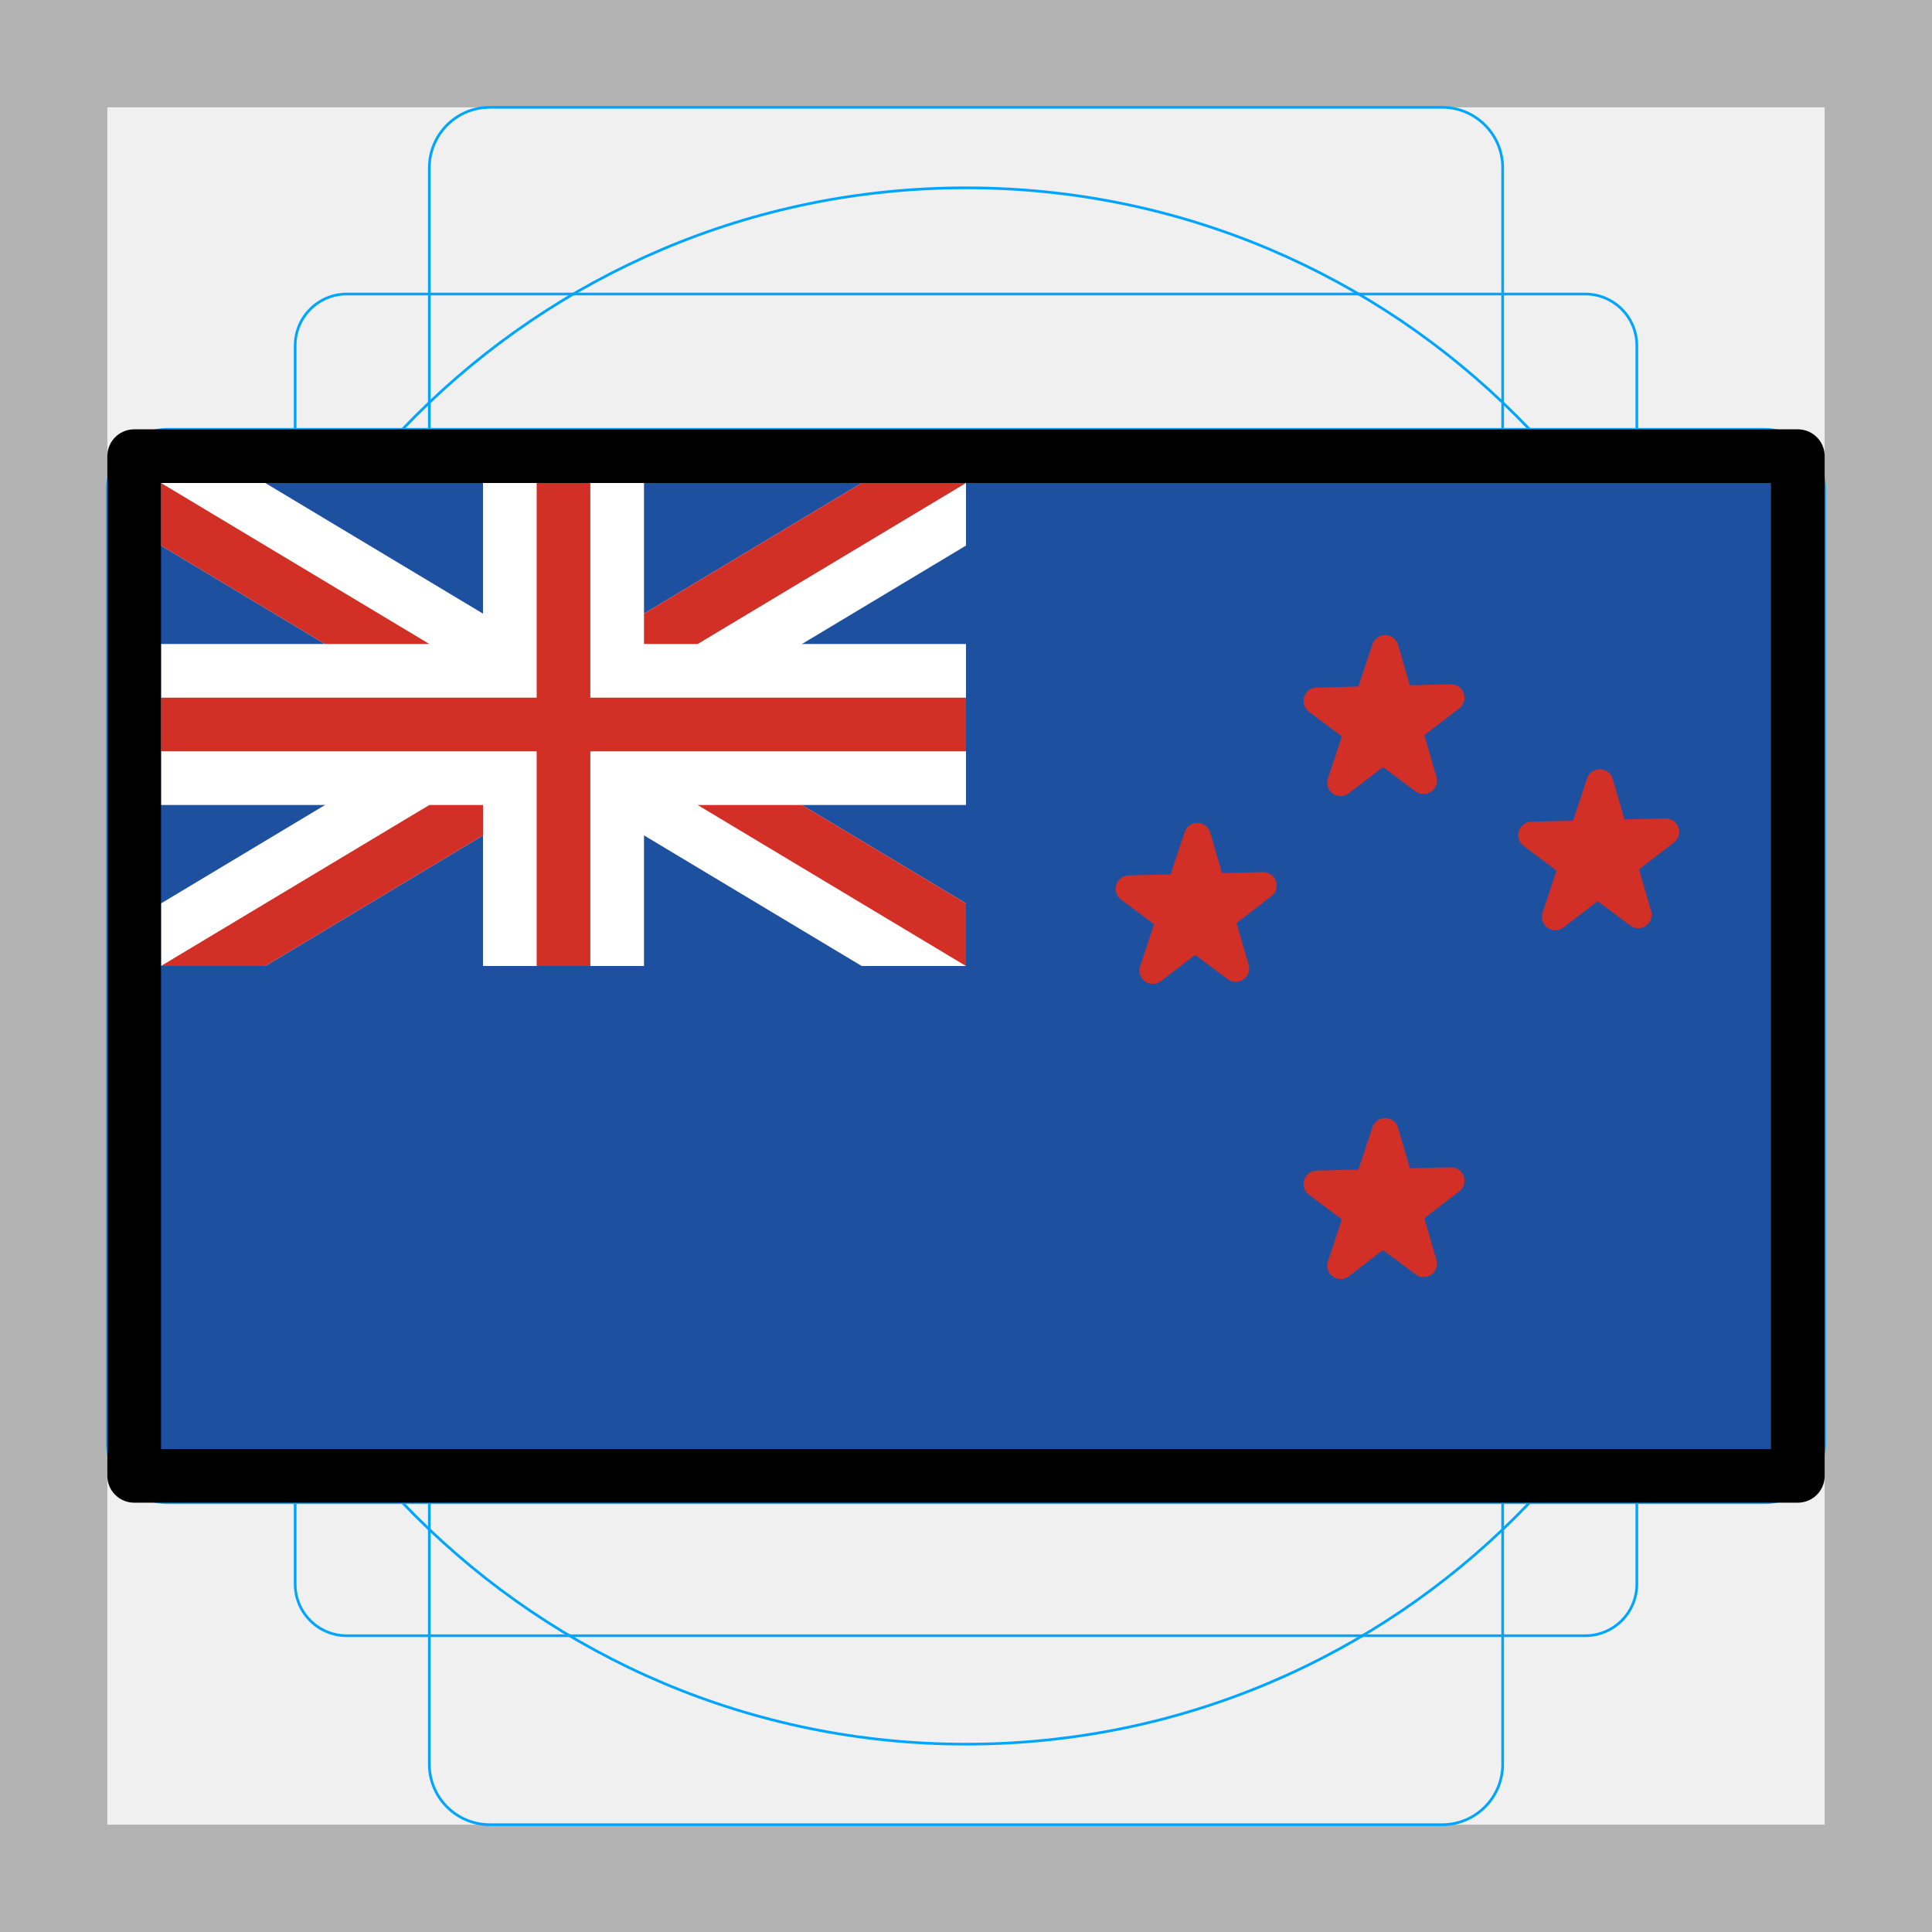
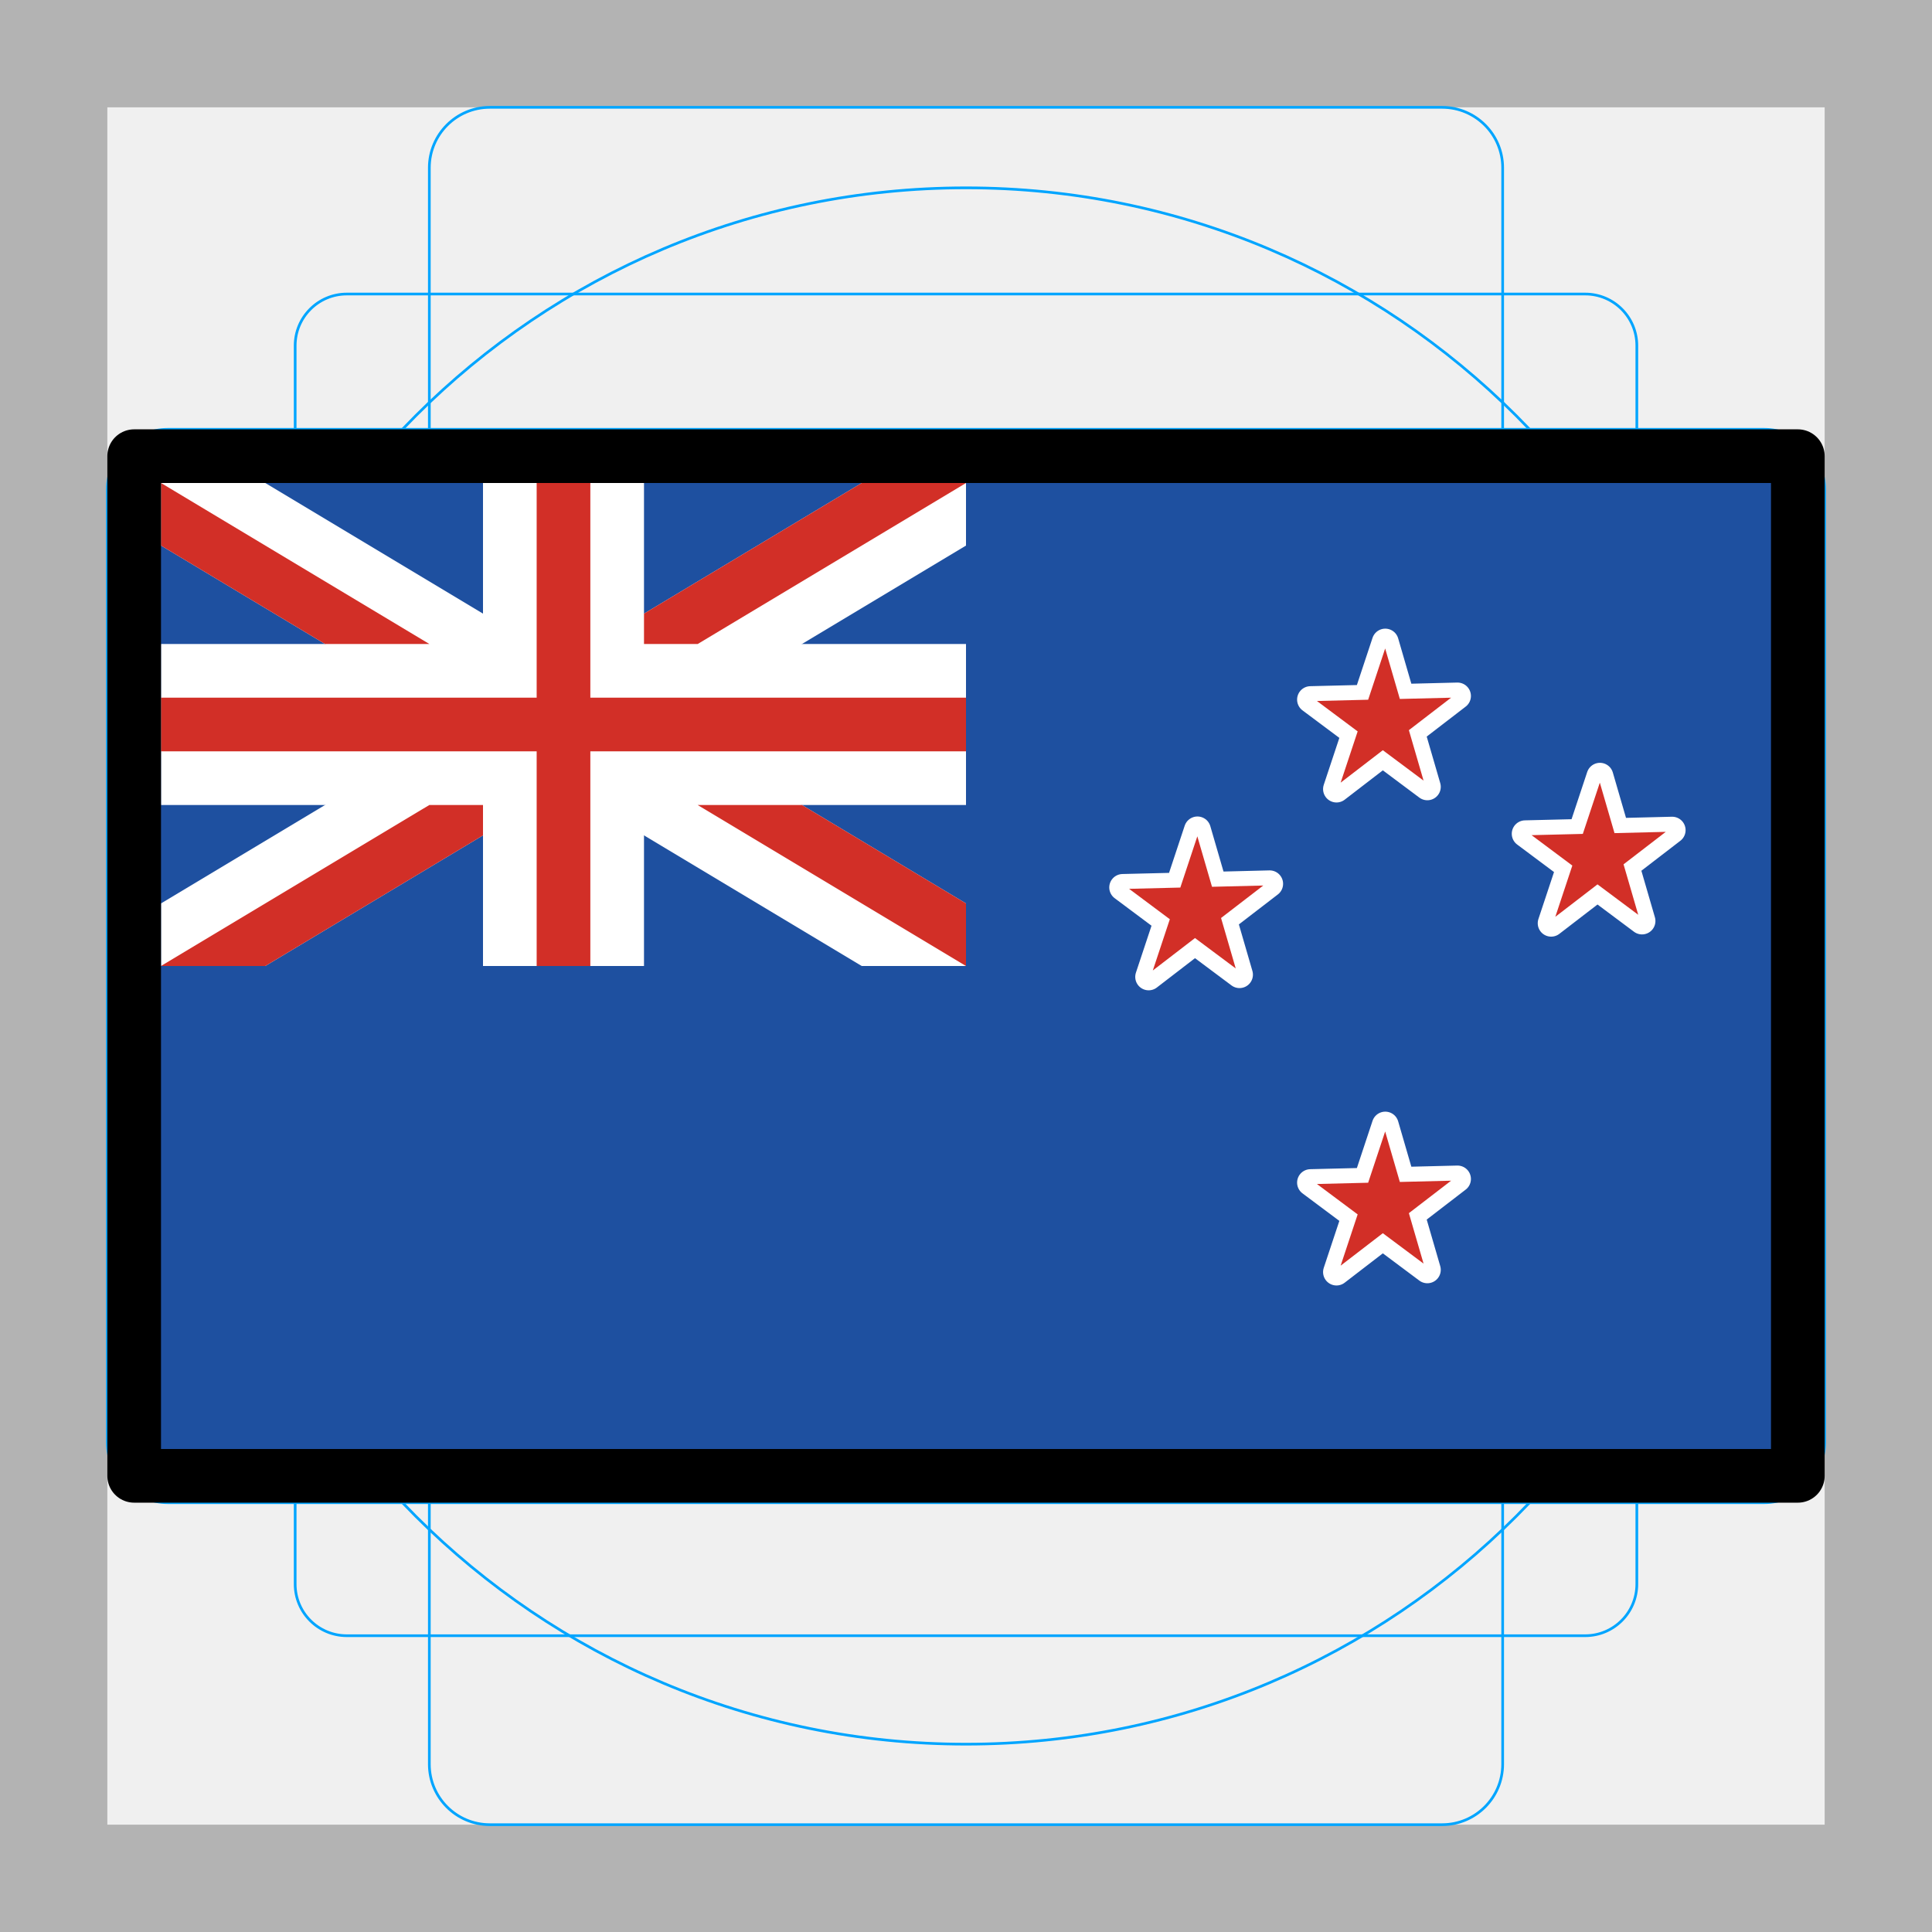
<svg xmlns="http://www.w3.org/2000/svg" id="emoji" viewBox="0 0 72 72">
  <g id="grid">
    <path fill="#b3b3b3" d="M68,4V68H4V4H68m4-4H0V72H72V0Z" />
    <path fill="none" stroke="#00a5ff" stroke-miterlimit="10" stroke-width="0.1" d="M12.923,10.958H59.077A1.923,1.923,0,0,1,61,12.881V59.035a1.923,1.923,0,0,1-1.923,1.923H12.923A1.923,1.923,0,0,1,11,59.035V12.881A1.923,1.923,0,0,1,12.923,10.958Z" />
    <rect x="16" y="4" rx="2.254" ry="2.254" width="40" height="64" fill="none" stroke="#00a5ff" stroke-miterlimit="10" stroke-width="0.1" />
    <rect x="16" y="4" rx="2.254" ry="2.254" width="40" height="64" transform="translate(72) rotate(90)" fill="none" stroke="#00a5ff" stroke-miterlimit="10" stroke-width="0.1" />
    <circle cx="36" cy="36" r="29" fill="none" stroke="#00a5ff" stroke-miterlimit="10" stroke-width="0.1" />
  </g>
  <g id="color">
    <rect x="5" y="17" width="62" height="38" fill="#1e50a0" />
-     <polygon fill="#d22f27" stroke="#d22f27" stroke-linecap="round" stroke-linejoin="round" points="49.962 29.167 51.621 24.167 53.052 29.091 49.078 26.124 54.078 26.001 49.962 29.167" />
-     <polygon fill="#d22f27" stroke="#d22f27" stroke-linecap="round" stroke-linejoin="round" points="49.962 47.167 51.621 42.167 53.052 47.091 49.078 44.124 54.078 44.001 49.962 47.167" />
-     <polygon fill="#d22f27" stroke="#d22f27" stroke-linecap="round" stroke-linejoin="round" points="57.962 34.167 59.621 29.167 61.052 34.091 57.078 31.124 62.078 31.001 57.962 34.167" />
-     <polygon fill="#d22f27" stroke="#d22f27" stroke-linecap="round" stroke-linejoin="round" points="42.962 36.167 44.621 31.167 46.052 36.091 42.078 33.124 47.078 33.001 42.962 36.167" />
    <g>
      <polygon fill="#fff" points="9.887 18 6 18 6 20.332 32.113 36 36 36 36 33.668 9.887 18" />
      <polygon fill="#fff" points="36 20.332 36 18 32.113 18 6 33.668 6 36 9.887 36 36 20.332" />
      <rect x="6" y="24" width="30" height="6" fill="#fff" />
      <rect x="18" y="18" width="6" height="18" fill="#fff" />
      <rect x="20" y="18" width="2" height="18" fill="#d22f27" />
      <rect x="6" y="26" width="30" height="2" fill="#d22f27" />
      <polygon fill="#d22f27" points="36 33.668 29.887 30 26 30 36 36 36 35.999 36 33.668" />
      <polygon fill="#d22f27" points="36 18 32.113 18 24 22.868 24 24 26.001 24 36 18.001 36 18" />
      <polygon fill="#d22f27" points="6 20.332 12.113 24 16.001 24 6.001 18 6 18.001 6 20.332" />
      <polygon fill="#d22f27" points="6 36 9.887 36 18 31.132 18 30 16 30 6 35.999 6 36" />
    </g>
+     <g>
+       <polygon points="52.594 27.262 54.317 25.937 52.224 25.989 51.625 23.928 50.931 26.021 48.839 26.072 50.502 27.314 49.807 29.406 51.53 28.081 53.193 29.323 52.594 27.262" fill="none" stroke="#fff" stroke-linecap="round" stroke-linejoin="round" />
+       <polygon points="52.594 45.262 54.317 43.937 52.224 43.989 51.625 41.928 50.931 44.021 48.839 44.072 50.502 45.314 49.807 47.406 51.53 46.081 53.193 47.323 52.594 45.262" fill="none" stroke="#fff" stroke-linecap="round" stroke-linejoin="round" />
+       <polygon points="60.594 32.262 62.317 30.937 60.224 30.989 59.625 28.928 58.931 31.021 56.839 31.072 58.502 32.314 57.807 34.406 59.53 33.081 61.193 34.323 60.594 32.262" fill="none" stroke="#fff" stroke-linecap="round" stroke-linejoin="round" />
+       <polygon points="45.594 34.262 47.317 32.937 45.224 32.989 44.625 30.928 43.931 33.021 41.839 33.072 43.502 34.314 42.807 36.406 44.53 35.081 46.193 36.323 45.594 34.262" fill="none" stroke="#fff" stroke-linecap="round" stroke-linejoin="round" />
+     </g>
+     <g>
+       <polygon points="52.505 27.211 54.078 26.001 52.168 26.048 51.621 24.167 50.987 26.077 49.078 26.124 50.596 27.257 49.962 29.167 51.534 27.958 53.052 29.091 52.505 27.211" fill="#d22f27" />
+       <polygon points="52.505 45.211 54.078 44.001 52.168 44.048 51.621 42.167 50.987 44.077 49.078 44.124 50.596 45.257 49.962 47.167 51.534 45.958 53.052 47.091 52.505 45.211" fill="#d22f27" />
+       <polygon points="60.505 32.211 62.078 31.001 60.168 31.048 59.621 29.167 58.987 31.077 57.078 31.124 58.596 32.257 57.962 34.167 59.534 32.958 61.052 34.091 60.505 32.211" fill="#d22f27" />
+       <polygon points="45.505 34.211 47.078 33.001 45.168 33.048 44.621 31.167 43.987 33.077 42.078 33.124 43.596 34.257 42.962 36.167 44.534 34.958 46.052 36.091 45.505 34.211" fill="#d22f27" />
+     </g>
  </g>
  <g id="line">
    <rect x="5" y="17" width="62" height="38" fill="none" stroke="#000" stroke-linecap="round" stroke-linejoin="round" stroke-width="2" />
  </g>
</svg>
